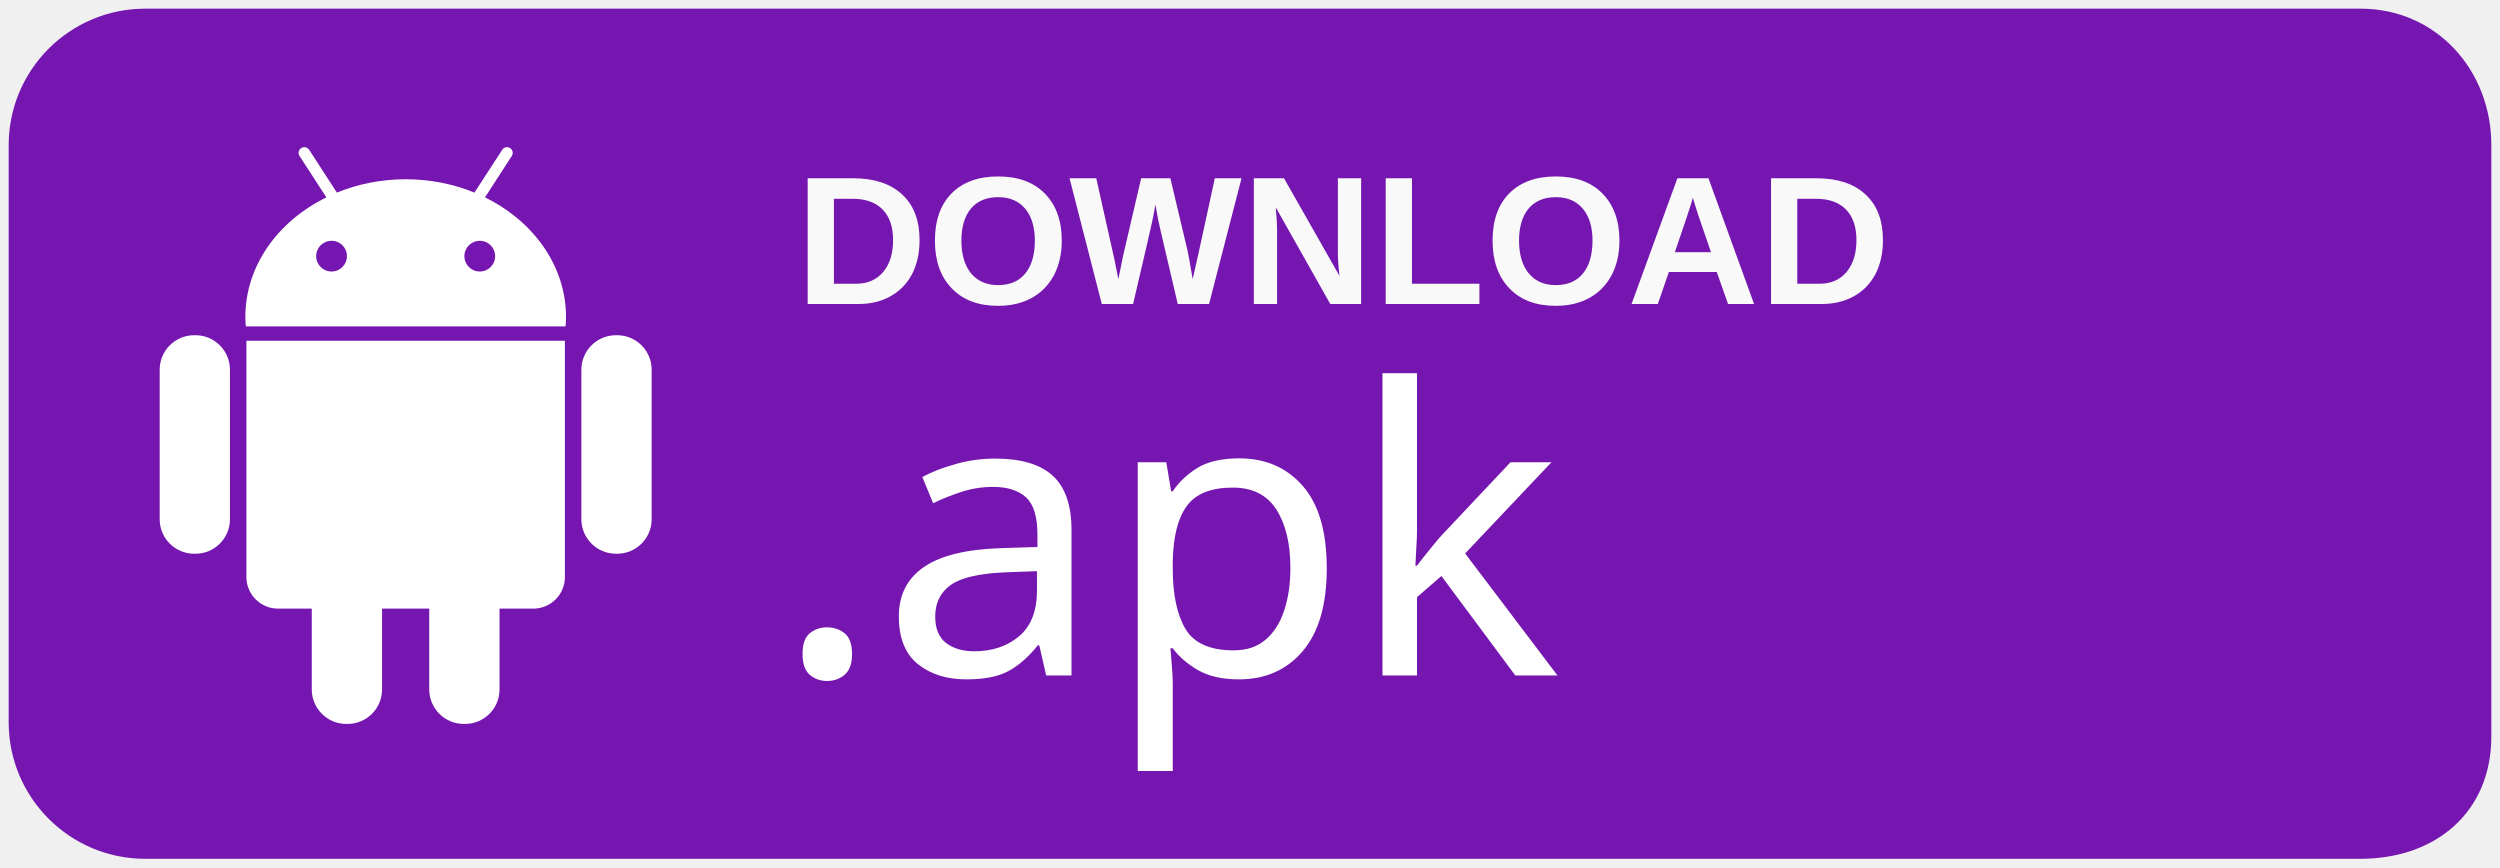
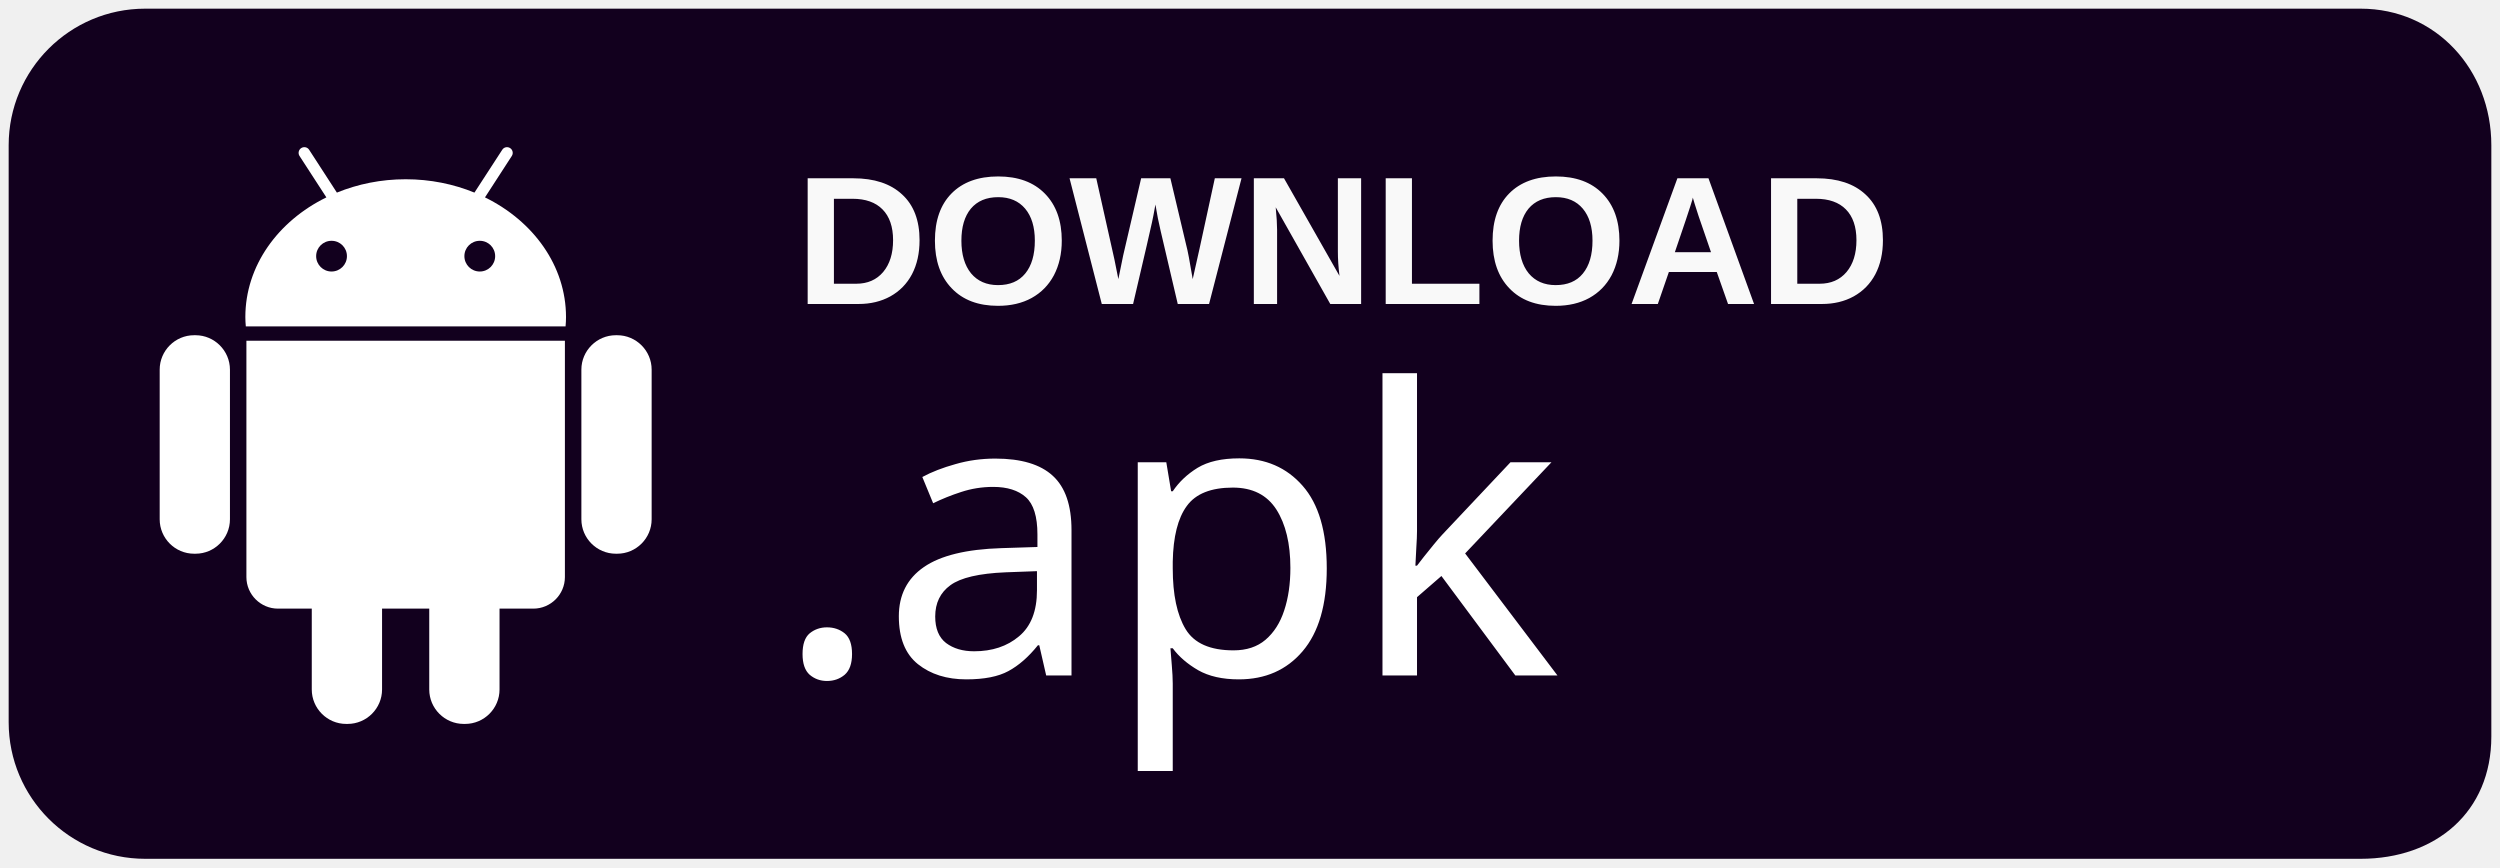
<svg xmlns="http://www.w3.org/2000/svg" version="1.1" id="Layer_1" x="0px" y="0px" width="169.672px" height="58.874px" viewBox="222.251 367.689 169.672 58.874" enable-background="new 222.251 367.689 169.672 58.874" xml:space="preserve">
  <defs id="defs103" />
-   <path style="fill:#7516b1;stroke:none;stroke-width:1.176;stroke-miterlimit:10;stroke-opacity:0.746;fill-opacity:1" id="path5" d="m 391.335,417.674 c 0,5.119 -3.761,8.301 -8.875,8.301 l -150.355,0 c -5.116,0 -9.266,-4.151 -9.266,-9.271 l 0,-39.159 c 0,-5.118 4.149,-9.268 9.266,-9.268 l 150.355,0 c 5.114,0 8.875,4.15 8.875,9.268 l 0,40.129 z" stroke-miterlimit="10" />
+   <path style="fill:#12001e;stroke:none;stroke-width:1.176;stroke-miterlimit:10;stroke-opacity:0.746;fill-opacity:1" id="path5" d="m 391.335,417.674 c 0,5.119 -3.761,8.301 -8.875,8.301 l -150.355,0 c -5.116,0 -9.266,-4.151 -9.266,-9.271 l 0,-39.159 c 0,-5.118 4.149,-9.268 9.266,-9.268 l 150.355,0 c 5.114,0 8.875,4.15 8.875,9.268 l 0,40.129 z" stroke-miterlimit="10" />
  <g id="g9" transform="translate(9.104351,-59.17828)" style="fill:#000000">
    <g id="g11" style="fill:#000000">
      <path style="fill:#000000" id="path13" d="m 337.988,409.692 -1.267,1.193 c -0.291,0.159 -0.582,0.348 -0.873,0.479 -0.878,0.399 -1.771,0.499 -2.564,0.499 -0.847,0 -2.17,-0.055 -3.521,-1.032 -1.879,-1.322 -2.698,-3.594 -2.698,-5.576 0,-4.102 3.34,-6.112 6.062,-6.112 0.952,0 1.929,0.239 2.724,0.741 1.322,0.873 1.664,2.01 1.854,2.618 l -6.219,2.513 -2.038,0.158 c 0.66,3.361 2.936,5.316 5.449,5.316 1.256,0 2.188,-0.408 3.043,-0.831 -10e-4,10e-4 0.171,-0.088 0.048,0.034 z m -3.752,-6.688 c 0.505,-0.184 0.768,-0.343 0.768,-0.711 0,-1.057 -1.195,-2.275 -2.621,-2.275 -1.057,0 -3.041,0.822 -3.041,3.681 0,0.444 0.053,0.92 0.08,1.396 l 4.814,-2.091 z" />
      <path style="fill:#000000" id="path15" d="m 324.986,409.486 c 0,1.028 0.184,1.188 1.053,1.27 0.453,0.053 0.905,0.076 1.354,0.131 l -0.979,0.581 -4.66,0 c 0.611,-0.792 0.715,-0.871 0.715,-1.398 l 0,-0.593 -0.01,-15.726 -2.059,0 1.98,-0.955 3.782,0 c -0.819,0.475 -1.065,0.763 -1.171,1.688 l -0.005,15.002 z" />
      <path style="fill:#000000" id="path17" d="m 317.758,400.441 c 0.606,0.5 1.874,1.559 1.874,3.568 0,1.958 -1.104,2.882 -2.218,3.757 -0.342,0.344 -0.741,0.718 -0.741,1.296 0,0.584 0.399,0.9 0.688,1.139 l 0.957,0.736 c 1.159,0.98 2.22,1.881 2.22,3.706 0,2.488 -2.407,4.996 -6.958,4.996 -3.834,0 -5.687,-1.823 -5.687,-3.78 0,-0.954 0.474,-2.303 2.038,-3.228 1.641,-1.002 3.862,-1.137 5.053,-1.214 -0.372,-0.48 -0.796,-0.983 -0.796,-1.802 0,-0.449 0.136,-0.717 0.265,-1.032 -0.289,0.028 -0.58,0.058 -0.846,0.058 -2.806,0 -4.394,-2.096 -4.394,-4.155 0,-1.218 0.557,-2.566 1.695,-3.545 1.508,-1.242 3.307,-1.457 4.733,-1.457 l 5.451,0 -1.692,0.957 -1.642,0 z m -1.875,11.744 c -0.217,-0.027 -0.348,-0.027 -0.608,-0.027 -0.239,0 -1.668,0.053 -2.775,0.424 -0.584,0.215 -2.277,0.846 -2.277,2.725 0,1.875 1.827,3.229 4.653,3.229 2.54,0 3.889,-1.218 3.889,-2.856 -0.002,-1.352 -0.874,-2.065 -2.882,-3.495 z m 0.76,-5.027 c 0.613,-0.611 0.665,-1.453 0.665,-1.933 0,-1.901 -1.134,-4.865 -3.333,-4.865 -0.686,0 -1.429,0.344 -1.852,0.876 -0.445,0.552 -0.579,1.267 -0.579,1.953 0,1.771 1.032,4.71 3.304,4.71 0.664,0 1.377,-0.323 1.795,-0.741 z" />
      <path style="fill:#000000" id="path19" d="m 301.358,411.811 c -4.205,0 -6.454,-3.274 -6.454,-6.238 0,-3.464 2.828,-6.429 6.85,-6.429 3.888,0 6.324,3.044 6.324,6.241 0,3.121 -2.407,6.426 -6.72,6.426 z m 3.308,-2.141 c 0.64,-0.846 0.794,-1.902 0.794,-2.933 0,-2.329 -1.11,-6.772 -4.391,-6.772 -0.872,0 -1.75,0.341 -2.383,0.898 -1.035,0.925 -1.218,2.087 -1.218,3.229 0,2.613 1.292,6.924 4.499,6.924 1.034,0 2.089,-0.5 2.699,-1.346 z" />
      <path style="fill:#000000" id="path21" d="m 287.28,411.811 c -4.206,0 -6.451,-3.274 -6.451,-6.238 0,-3.464 2.83,-6.429 6.85,-6.429 3.887,0 6.319,3.044 6.319,6.241 0,3.121 -2.403,6.426 -6.718,6.426 z m 3.309,-2.141 c 0.634,-0.846 0.793,-1.902 0.793,-2.933 0,-2.329 -1.113,-6.772 -4.391,-6.772 -0.875,0 -1.745,0.341 -2.379,0.898 -1.036,0.925 -1.218,2.087 -1.218,3.229 0,2.613 1.296,6.924 4.497,6.924 1.034,0 2.088,-0.5 2.698,-1.346 z" />
      <path style="fill:#000000" id="path23" d="m 279.148,410.893 -3.547,0.812 c -1.436,0.228 -2.726,0.427 -4.092,0.427 -6.84,0 -9.447,-5.035 -9.447,-8.976 0,-4.812 3.693,-9.274 10.017,-9.274 1.337,0 2.625,0.196 3.798,0.515 1.858,0.523 2.728,1.167 3.271,1.544 l -2.061,1.958 -0.869,0.192 0.619,-0.986 c -0.838,-0.819 -2.38,-2.332 -5.306,-2.332 -3.913,0 -6.864,2.973 -6.864,7.317 0,4.662 3.371,9.049 8.774,9.049 1.589,0 2.406,-0.319 3.147,-0.616 l 0,-3.998 -3.744,0.2 1.985,-1.065 5.254,0 -0.644,0.619 c -0.173,0.147 -0.195,0.196 -0.244,0.396 -0.026,0.227 -0.05,0.943 -0.05,1.196 l 0,3.022 0.003,0 z" />
    </g>
    <g id="g25" style="fill:#000000">
      <path style="fill:#000000" id="path27" d="m 345.613,409.805 0,6.738 -1.338,0 0,-17.145 1.338,0 0,1.951 c 0.871,-1.261 2.464,-2.261 4.313,-2.261 3.317,0 5.554,2.517 5.554,6.5 0,3.958 -2.235,6.527 -5.554,6.527 -1.745,0.002 -3.309,-0.898 -4.313,-2.31 z m 8.43,-4.215 c 0,-3.003 -1.565,-5.293 -4.342,-5.293 -1.724,0 -3.371,1.354 -4.088,2.535 l 0,5.488 c 0.717,1.183 2.364,2.588 4.088,2.588 2.777,0 4.342,-2.31 4.342,-5.318 z" />
      <path style="fill:#000000" id="path29" d="m 357.307,411.809 0,-17.144 1.34,0 0,17.144 -1.34,0 z" />
      <path style="fill:#000000" id="path31" d="m 373.659,415.434 c 0.285,0.128 0.773,0.207 1.083,0.207 0.817,0 1.389,-0.336 1.899,-1.518 l 0.978,-2.211 -5.271,-12.514 1.492,0 4.522,10.845 4.478,-10.845 1.514,0 -6.43,15.139 c -0.666,1.561 -1.716,2.311 -3.158,2.311 -0.433,0 -1.002,-0.078 -1.337,-0.18 l 0.23,-1.234 z" />
      <path style="fill:#000000" id="path33" d="m 369.75,411.771 c -0.09,-0.432 -0.156,-0.81 -0.205,-1.127 -0.041,-0.314 -0.063,-0.64 -0.063,-0.968 -0.459,0.674 -1.109,1.234 -1.938,1.676 -0.831,0.443 -1.62,0.662 -2.704,0.662 -1.303,0 -2.313,-0.319 -3.037,-0.971 -0.72,-0.65 -1.082,-1.531 -1.082,-2.645 0,-1.114 0.525,-2.017 1.57,-2.705 1.046,-0.695 2.397,-1.038 4.07,-1.038 l 3.121,0 0,-1.544 c 0,-0.89 -0.304,-1.586 -0.908,-2.094 -0.606,-0.507 -1.458,-0.762 -2.562,-0.762 -1.01,0 -1.828,0.233 -2.45,0.689 -0.617,0.466 -0.929,1.042 -0.929,1.737 l -1.37,0 -0.026,-0.066 c -0.05,-0.938 0.378,-1.76 1.291,-2.469 0.905,-0.711 2.097,-1.066 3.561,-1.066 1.456,0 2.638,0.352 3.528,1.051 0.889,0.693 1.334,1.697 1.334,3.008 l 0,6.122 c 0,0.439 0.021,0.864 0.076,1.278 0.058,0.415 0.146,0.828 0.268,1.229 l -1.545,0.003 0,0 z m -4.748,-0.974 c 1.137,0 1.953,-0.254 2.789,-0.757 0.828,-0.499 1.394,-1.149 1.689,-1.938 l 0,-2.384 -3.136,0 c -1.198,0 -2.188,0.266 -2.97,0.8 -0.781,0.533 -1.179,1.179 -1.179,1.93 0,0.708 0.252,1.272 0.75,1.701 0.502,0.433 1.186,0.648 2.057,0.648 z" />
    </g>
  </g>
  <g id="g35" transform="translate(51.72927,-130.7716)" style="fill:#000000">
    <g id="g37" style="fill:#000000">
      <path style="fill:#000000" id="path39" d="m 262.118,380.601 c 0,-2.634 1.958,-4.329 4.392,-4.329 1.631,0 2.698,0.778 3.362,1.731 l -1.191,0.69 c -0.452,-0.626 -1.243,-1.116 -2.171,-1.116 -1.656,0 -2.886,1.255 -2.886,3.023 0,1.745 1.23,3.024 2.886,3.024 0.853,0 1.605,-0.389 1.982,-0.751 l 0,-1.294 -2.509,0 0,-1.292 3.964,0 0,3.125 c -0.815,0.916 -1.995,1.531 -3.438,1.531 -2.433,0 -4.391,-1.719 -4.391,-4.342 z" />
      <path style="fill:#000000" id="path41" d="m 271.764,384.78 0,-8.37 5.734,0 0,1.292 -4.266,0 0,2.158 4.178,0 0,1.292 -4.178,0 0,2.334 4.266,0 0,1.293 -5.734,10e-4 0,0 z" />
      <path style="fill:#000000" id="path43" d="m 281.56,384.78 0,-7.077 -2.534,0 0,-1.292 6.536,0 0,1.292 -2.534,0 0,7.077 -1.468,0 z" />
      <path style="fill:#000000" id="path45" d="m 290.664,384.78 0,-8.37 1.468,0 0,8.37 -1.468,0 z" />
      <path style="fill:#000000" id="path47" d="m 296.219,384.78 0,-7.077 -2.534,0 0,-1.292 6.536,0 0,1.292 -2.534,0 0,7.077 -1.468,0 z" />
      <path style="fill:#000000" id="path49" d="m 304.96,380.601 c 0,-2.497 1.769,-4.329 4.279,-4.329 2.496,0 4.277,1.832 4.277,4.329 0,2.497 -1.781,4.329 -4.277,4.329 -2.51,0 -4.279,-1.832 -4.279,-4.329 z m 7.052,0 c 0,-1.73 -1.092,-3.023 -2.771,-3.023 -1.694,0 -2.773,1.292 -2.773,3.023 0,1.72 1.079,3.024 2.773,3.024 1.679,0 2.771,-1.304 2.771,-3.024 z" />
      <path style="fill:#000000" id="path51" d="m 321.065,384.78 -4.366,-5.985 0,5.985 -1.467,0 0,-8.37 1.506,0 4.276,5.796 0,-5.796 1.47,0 0,8.37 -1.419,0 z" />
    </g>
  </g>
  <g id="g53" transform="translate(0,-100)">
    <polygon style="fill:none" id="polygon55" points="230.868,418.615 230.868,418.615 244.59,404.894 248.902,409.205 248.904,409.205 244.59,404.892 248.883,400.6 248.882,400.6 244.59,404.892 230.891,391.192 230.89,391.192 244.59,404.894 " />
    <linearGradient gradientTransform="matrix(0.7071,0.7071,0.7071,-0.7071,-899.868,516.5412)" y2="898.269" x2="709.404" y1="886.949" x1="727.492" gradientUnits="userSpaceOnUse" id="SVGID_1_">
      <stop id="stop58" style="stop-color:#D7E69D" offset="0" />
      <stop id="stop60" style="stop-color:#94C4AA" offset="0.446" />
      <stop id="stop62" style="stop-color:#01A4B6" offset="1" />
    </linearGradient>
    <path style="fill:url(#SVGID_1_)" id="path64" d="m 248.882,400.6 -16.726,-9.197 c -0.473,-0.259 -0.912,-0.319 -1.265,-0.21 l 13.7,13.699 4.291,-4.292 z" />
    <linearGradient gradientTransform="matrix(0.7071,0.7071,0.7071,-0.7071,-899.868,516.5412)" y2="890.491" x2="740.428" y1="896.621" x1="716.977" gradientUnits="userSpaceOnUse" id="SVGID_2_">
      <stop id="stop67" style="stop-color:#ED277B" offset="0" />
      <stop id="stop69" style="stop-color:#EE2F7C" offset="0.019" />
      <stop id="stop71" style="stop-color:#F7BD81" offset="0.704" />
      <stop id="stop73" style="stop-color:#FEEB74" offset="1" />
    </linearGradient>
    <path style="fill:url(#SVGID_2_)" id="path75" d="m 248.904,409.205 5.709,-3.141 c 1.158,-0.64 1.158,-1.679 0,-2.314 l -5.73,-3.15 -4.292,4.292 4.313,4.313 z" />
    <linearGradient gradientTransform="matrix(0.7071,0.7071,0.7071,-0.7071,-899.868,516.5412)" y2="893.325" x2="704.636" y1="878.363" x1="730.067" gradientUnits="userSpaceOnUse" id="SVGID_3_">
      <stop id="stop78" style="stop-color:#89CFBD" offset="0" />
      <stop id="stop80" style="stop-color:#7DBEBB" offset="0.091" />
      <stop id="stop82" style="stop-color:#457CAC" offset="0.54" />
      <stop id="stop84" style="stop-color:#1C5AA2" offset="0.852" />
      <stop id="stop86" style="stop-color:#084D9F" offset="1" />
    </linearGradient>
    <path style="fill:url(#SVGID_3_)" id="path88" d="m 230.89,391.192 c -0.508,0.159 -0.838,0.675 -0.838,1.454 l 0.003,24.522 c 0,0.77 0.32,1.277 0.813,1.446 l 13.723,-13.723 -13.701,-13.699 z" />
    <linearGradient gradientTransform="matrix(0.7071,0.7071,0.7071,-0.7071,-899.868,516.5412)" y2="869.612" x2="723.642" y1="890.243" x1="739.302" gradientUnits="userSpaceOnUse" id="SVGID_4_">
      <stop id="stop91" style="stop-color:#F04A2B" offset="0" />
      <stop id="stop93" style="stop-color:#B54F6B" offset="0.47" />
      <stop id="stop95" style="stop-color:#8B5191" offset="0.835" />
      <stop id="stop97" style="stop-color:#7851A1" offset="1" />
    </linearGradient>
    <path style="fill:url(#SVGID_4_)" id="path99" d="m 230.868,418.615 c 0.357,0.121 0.804,0.063 1.288,-0.201 l 16.747,-9.209 -4.312,-4.312 -13.723,13.722 z" />
  </g>
  <text xml:space="preserve" style="font-style:normal;font-weight:normal;font-size:12.391px;line-height:125%;font-family:sans-serif;letter-spacing:0px;word-spacing:0px;fill:#f9f9f9;fill-opacity:1;stroke:none;stroke-width:1px;stroke-linecap:butt;stroke-linejoin:miter;stroke-opacity:1" x="276.238" y="388.323" id="text6174">
    <tspan id="tspan6176" x="276.238" y="388.323" style="font-style:normal;font-variant:normal;font-weight:bold;font-stretch:normal;font-family:Arial;-inkscape-font-specification:'Arial Bold';fill:#f9f9f9">DOWNLOAD</tspan>
  </text>
  <text xml:space="preserve" style="font-style:normal;font-weight:normal;font-size:36.009px;line-height:125%;font-family:sans-serif;letter-spacing:0px;word-spacing:0px;fill:#000000;fill-opacity:1;stroke:none;stroke-width:1px;stroke-linecap:butt;stroke-linejoin:miter;stroke-opacity:1" x="274.782" y="413.529" id="text6178">
    <tspan id="tspan6180" x="274.782" y="413.529" style="font-size:27.007px;fill:#ffffff">.apk</tspan>
  </text>
-   <g id="g6649" transform="matrix(1.671522,0,0,1.671522,230.2103,377.6768)" style="fill:#ffffff">
-     <g id="g6601" style="fill:#ffffff">
-       <g id="g6603" style="fill:#ffffff">
-         <path id="path6605" d="m 3.178,7.636 -0.06,0 c -0.769,0 -1.396,0.629 -1.396,1.396 l 0,6.078 c 0,0.77 0.627,1.397 1.396,1.397 l 0.061,0 c 0.769,0 1.396,-0.629 1.396,-1.397 l 0,-6.078 C 4.574,8.265 3.946,7.636 3.178,7.636 Z" style="fill:#ffffff" />
-         <path id="path6607" d="m 5.243,17.456 c 0,0.706 0.577,1.281 1.283,1.281 l 1.371,0 0,3.283 c 0,0.771 0.629,1.398 1.396,1.398 l 0.06,0 c 0.77,0 1.398,-0.628 1.398,-1.398 l 0,-3.283 1.916,0 0,3.283 c 0,0.771 0.631,1.398 1.398,1.398 l 0.059,0 c 0.77,0 1.397,-0.628 1.397,-1.398 l 0,-3.283 1.372,0 c 0.705,0 1.282,-0.575 1.282,-1.281 l 0,-9.597 -12.932,0 0,9.597 z" style="fill:#ffffff" />
-         <path id="path6609" d="m 14.93,2.039 1.089,-1.681 c 0.07,-0.106 0.039,-0.251 -0.068,-0.32 -0.106,-0.07 -0.251,-0.041 -0.32,0.068 L 14.502,1.845 C 13.655,1.498 12.709,1.303 11.71,1.303 c -1,0 -1.944,0.195 -2.793,0.542 L 7.79,0.106 C 7.721,-0.003 7.575,-0.032 7.468,0.038 7.361,0.107 7.33,0.252 7.4,0.358 L 8.49,2.039 C 6.525,3.002 5.2,4.817 5.2,6.899 c 0,0.128 0.008,0.254 0.019,0.379 l 12.983,0 C 18.213,7.153 18.22,7.027 18.22,6.899 18.22,4.817 16.894,3.002 14.93,2.039 Z M 8.7,5.049 c -0.345,0 -0.625,-0.278 -0.625,-0.624 0,-0.346 0.28,-0.623 0.625,-0.623 0.347,0 0.625,0.277 0.625,0.623 0,0.346 -0.28,0.624 -0.625,0.624 z m 6.019,0 c -0.345,0 -0.625,-0.278 -0.625,-0.624 0,-0.346 0.28,-0.623 0.625,-0.623 0.346,0 0.624,0.277 0.624,0.623 0,0.346 -0.278,0.624 -0.624,0.624 z" style="fill:#ffffff" />
-         <path id="path6611" d="m 20.3,7.636 -0.058,0 c -0.769,0 -1.398,0.629 -1.398,1.396 l 0,6.078 c 0,0.77 0.63,1.397 1.398,1.397 l 0.059,0 c 0.77,0 1.396,-0.629 1.396,-1.397 l 0,-6.078 c 0,-0.767 -0.628,-1.396 -1.397,-1.396 z" style="fill:#ffffff" />
+   <g id="g6649" transform="matrix(1.671522,0,0,1.671522,230.2103,377.6768)" style="fill:#ffffff;fill-opacity:1;stroke:none;stroke-opacity:1">
+     <g id="g6601" style="fill:#ffffff;fill-opacity:1;stroke:none;stroke-opacity:1">
+       <g id="g6603" style="fill:#ffffff;fill-opacity:1;stroke:none;stroke-opacity:1">
+         <path id="path6605" d="m 3.178,7.636 -0.06,0 c -0.769,0 -1.396,0.629 -1.396,1.396 l 0,6.078 c 0,0.77 0.627,1.397 1.396,1.397 l 0.061,0 c 0.769,0 1.396,-0.629 1.396,-1.397 l 0,-6.078 C 4.574,8.265 3.946,7.636 3.178,7.636 Z" style="fill:#ffffff;fill-opacity:1;stroke:none;stroke-opacity:1" />
+         <path id="path6607" d="m 5.243,17.456 c 0,0.706 0.577,1.281 1.283,1.281 l 1.371,0 0,3.283 c 0,0.771 0.629,1.398 1.396,1.398 l 0.06,0 c 0.77,0 1.398,-0.628 1.398,-1.398 l 0,-3.283 1.916,0 0,3.283 c 0,0.771 0.631,1.398 1.398,1.398 l 0.059,0 c 0.77,0 1.397,-0.628 1.397,-1.398 l 0,-3.283 1.372,0 c 0.705,0 1.282,-0.575 1.282,-1.281 l 0,-9.597 -12.932,0 0,9.597 z" style="fill:#ffffff;fill-opacity:1;stroke:none;stroke-opacity:1" />
+         <path id="path6609" d="m 14.93,2.039 1.089,-1.681 c 0.07,-0.106 0.039,-0.251 -0.068,-0.32 -0.106,-0.07 -0.251,-0.041 -0.32,0.068 L 14.502,1.845 C 13.655,1.498 12.709,1.303 11.71,1.303 c -1,0 -1.944,0.195 -2.793,0.542 L 7.79,0.106 C 7.721,-0.003 7.575,-0.032 7.468,0.038 7.361,0.107 7.33,0.252 7.4,0.358 L 8.49,2.039 C 6.525,3.002 5.2,4.817 5.2,6.899 c 0,0.128 0.008,0.254 0.019,0.379 l 12.983,0 C 18.213,7.153 18.22,7.027 18.22,6.899 18.22,4.817 16.894,3.002 14.93,2.039 Z M 8.7,5.049 c -0.345,0 -0.625,-0.278 -0.625,-0.624 0,-0.346 0.28,-0.623 0.625,-0.623 0.347,0 0.625,0.277 0.625,0.623 0,0.346 -0.28,0.624 -0.625,0.624 z m 6.019,0 c -0.345,0 -0.625,-0.278 -0.625,-0.624 0,-0.346 0.28,-0.623 0.625,-0.623 0.346,0 0.624,0.277 0.624,0.623 0,0.346 -0.278,0.624 -0.624,0.624 z" style="fill:#ffffff;fill-opacity:1;stroke:none;stroke-opacity:1" />
+         <path id="path6611" d="m 20.3,7.636 -0.058,0 c -0.769,0 -1.398,0.629 -1.398,1.396 l 0,6.078 c 0,0.77 0.63,1.397 1.398,1.397 l 0.059,0 c 0.77,0 1.396,-0.629 1.396,-1.397 l 0,-6.078 c 0,-0.767 -0.628,-1.396 -1.397,-1.396 z" style="fill:#ffffff;fill-opacity:1;stroke:none;stroke-opacity:1" />
      </g>
    </g>
-     <g id="g6613" style="fill:#ffffff" />
-     <g id="g6615" style="fill:#ffffff" />
-     <g id="g6617" style="fill:#ffffff" />
-     <g id="g6619" style="fill:#ffffff" />
-     <g id="g6621" style="fill:#ffffff" />
-     <g id="g6623" style="fill:#ffffff" />
-     <g id="g6625" style="fill:#ffffff" />
-     <g id="g6627" style="fill:#ffffff" />
-     <g id="g6629" style="fill:#ffffff" />
-     <g id="g6631" style="fill:#ffffff" />
-     <g id="g6633" style="fill:#ffffff" />
-     <g id="g6635" style="fill:#ffffff" />
-     <g id="g6637" style="fill:#ffffff" />
-     <g id="g6639" style="fill:#ffffff" />
-     <g id="g6641" style="fill:#ffffff" />
+     <g id="g6613" style="fill:#ffffff;fill-opacity:1;stroke:none;stroke-opacity:1" />
+     <g id="g6615" style="fill:#ffffff;fill-opacity:1;stroke:none;stroke-opacity:1" />
+     <g id="g6617" style="fill:#ffffff;fill-opacity:1;stroke:none;stroke-opacity:1" />
+     <g id="g6619" style="fill:#ffffff;fill-opacity:1;stroke:none;stroke-opacity:1" />
+     <g id="g6621" style="fill:#ffffff;fill-opacity:1;stroke:none;stroke-opacity:1" />
+     <g id="g6623" style="fill:#ffffff;fill-opacity:1;stroke:none;stroke-opacity:1" />
+     <g id="g6625" style="fill:#ffffff;fill-opacity:1;stroke:none;stroke-opacity:1" />
+     <g id="g6627" style="fill:#ffffff;fill-opacity:1;stroke:none;stroke-opacity:1" />
+     <g id="g6629" style="fill:#ffffff;fill-opacity:1;stroke:none;stroke-opacity:1" />
+     <g id="g6631" style="fill:#ffffff;fill-opacity:1;stroke:none;stroke-opacity:1" />
+     <g id="g6633" style="fill:#ffffff;fill-opacity:1;stroke:none;stroke-opacity:1" />
+     <g id="g6635" style="fill:#ffffff;fill-opacity:1;stroke:none;stroke-opacity:1" />
+     <g id="g6637" style="fill:#ffffff;fill-opacity:1;stroke:none;stroke-opacity:1" />
+     <g id="g6639" style="fill:#ffffff;fill-opacity:1;stroke:none;stroke-opacity:1" />
+     <g id="g6641" style="fill:#ffffff;fill-opacity:1;stroke:none;stroke-opacity:1" />
  </g>
</svg>
